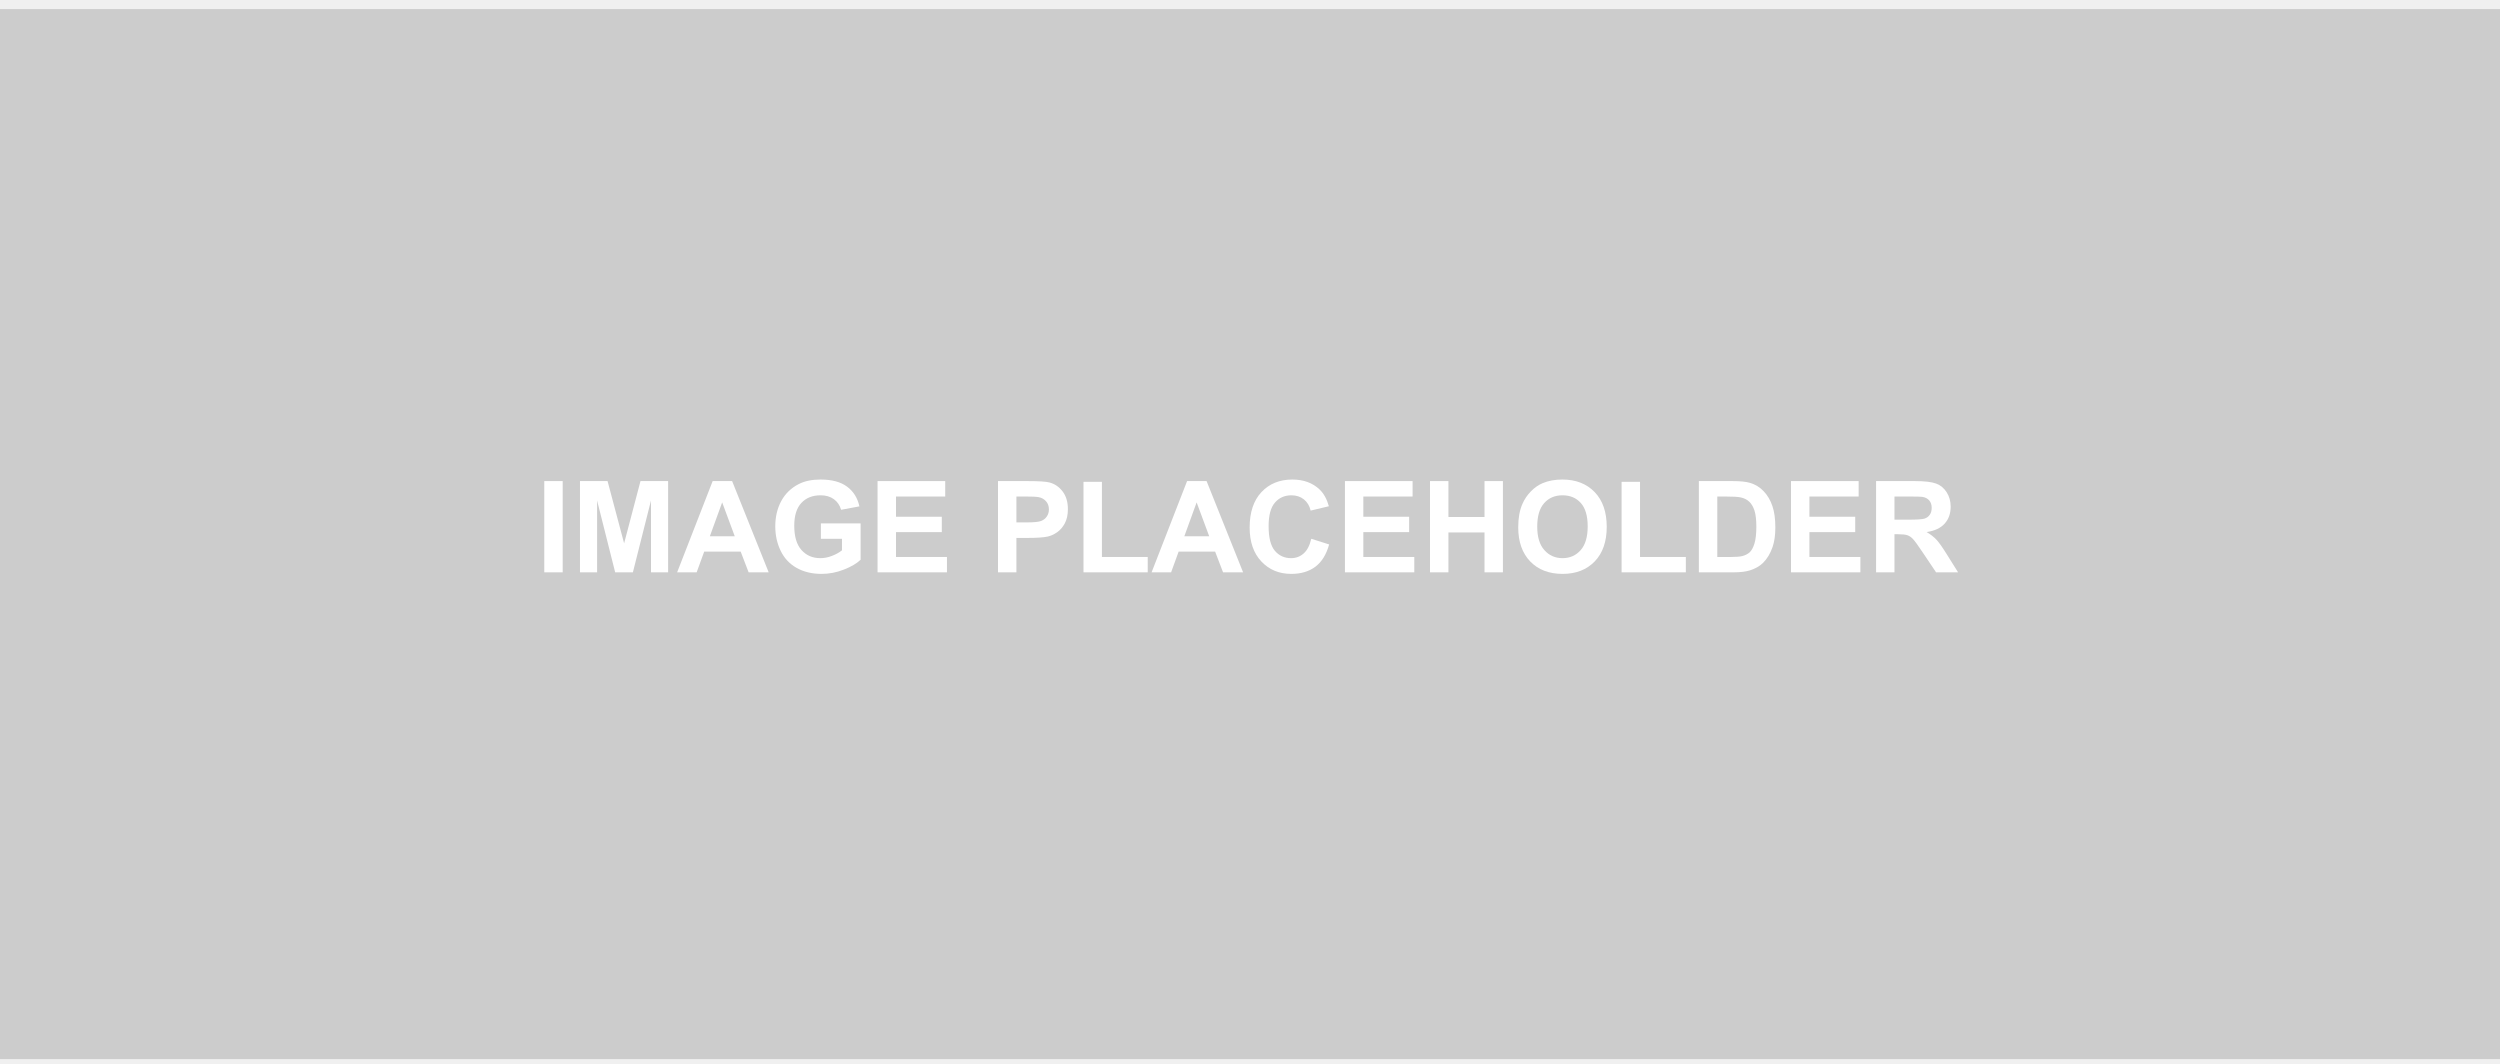
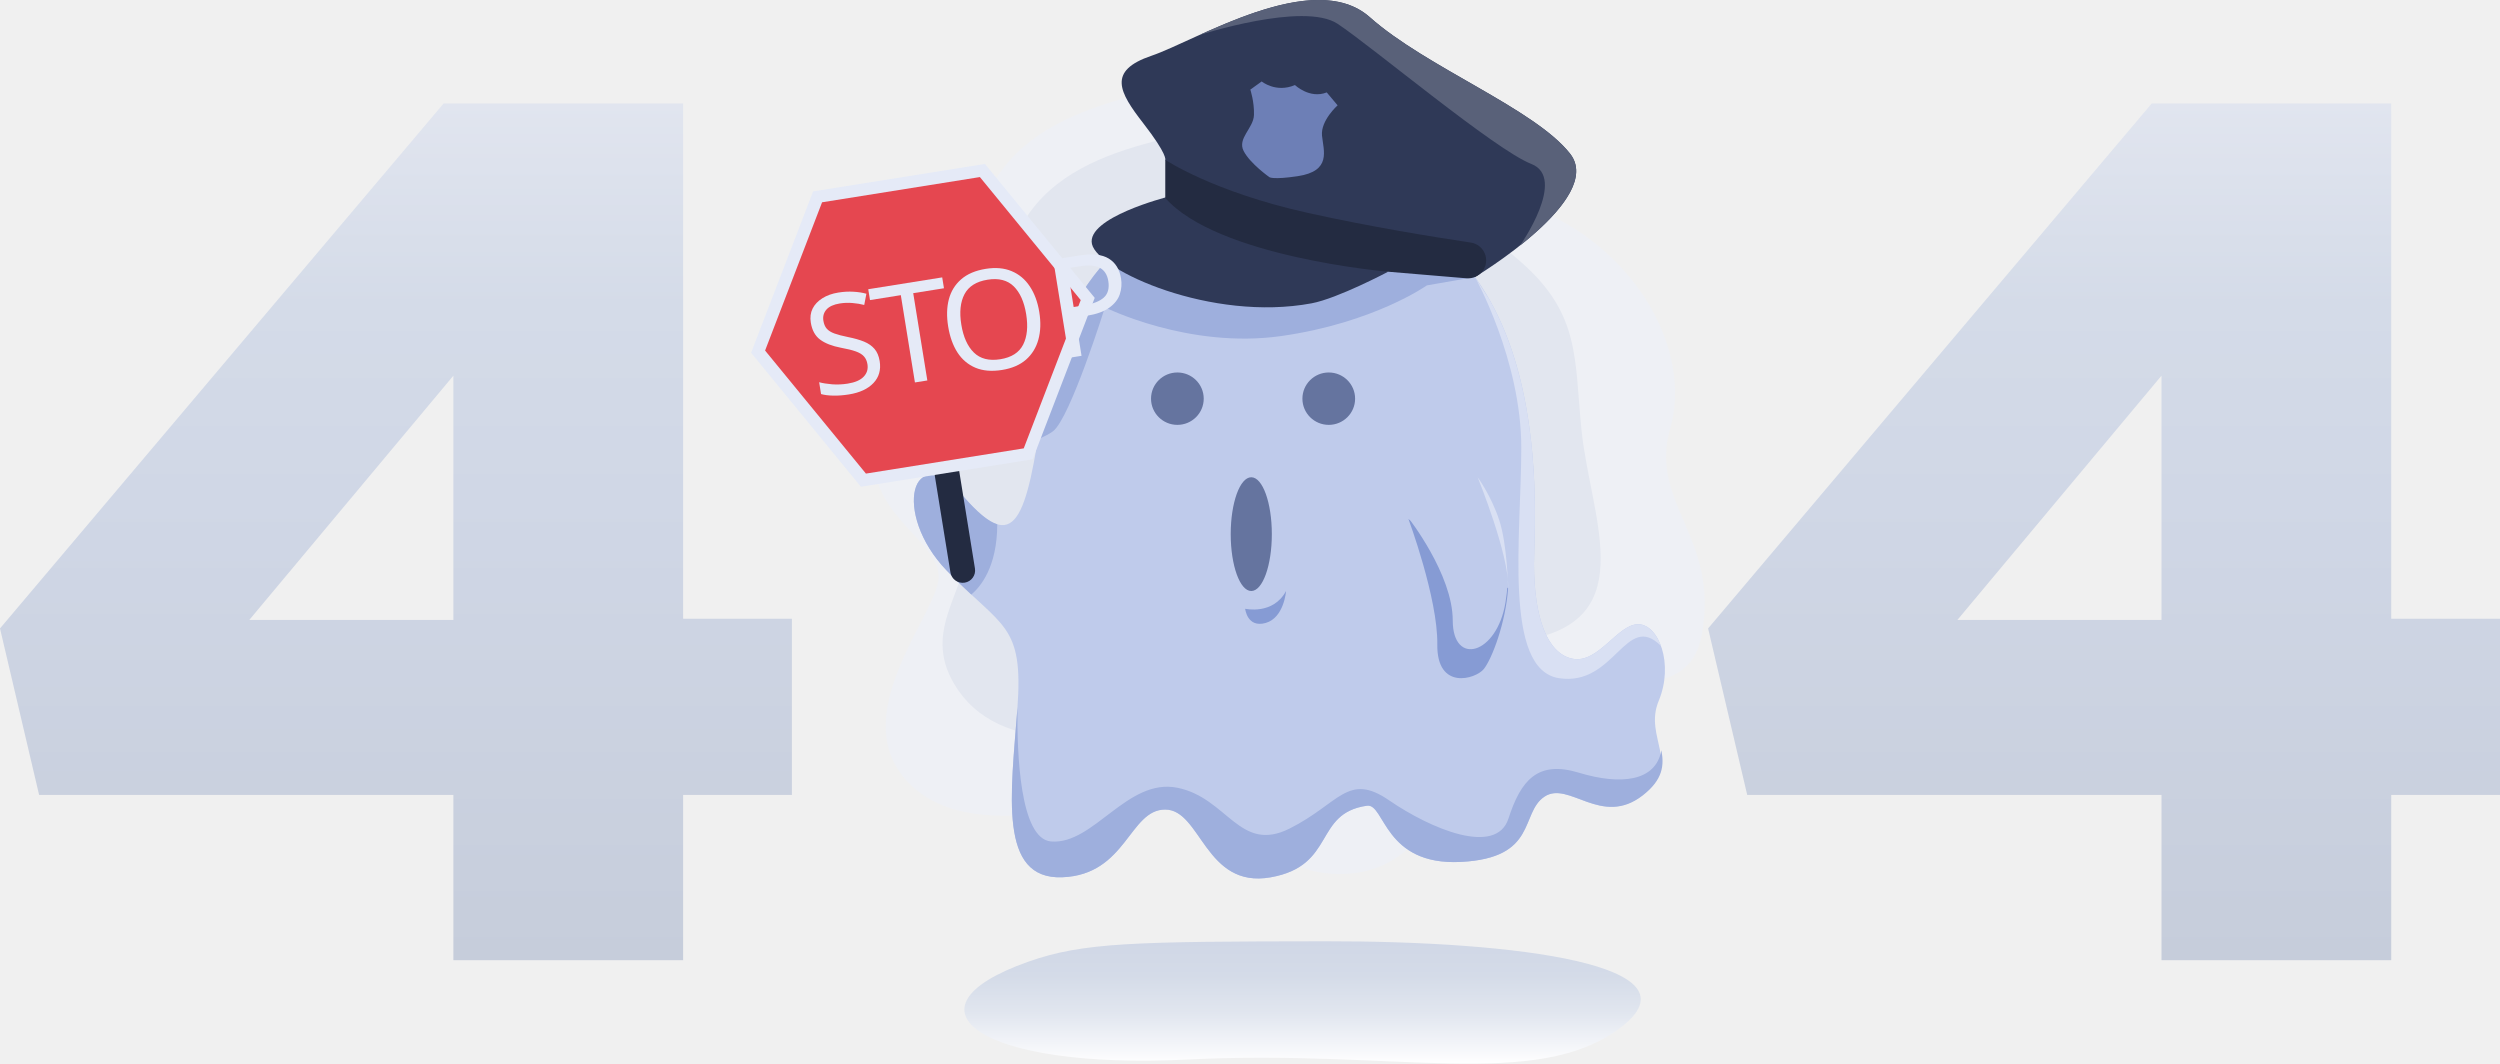
<svg xmlns="http://www.w3.org/2000/svg" version="1.1" id="Layer_1" x="0px" y="0px" width="550px" height="234px" viewBox="0 0 550 234" enable-background="new 0 0 550 234" xml:space="preserve">
-   <rect y="2" fill="#CCCCCC" width="553" height="231" />
-   <g>
-     <path fill="#FFFFFF" d="M119.74,125.912v-20.073h4.052v20.073H119.74z" />
-     <path fill="#FFFFFF" d="M127.597,125.912v-20.073h6.065l3.644,13.695l3.602-13.695h6.076v20.073h-3.766V110.11l-3.982,15.802   h-3.898l-3.977-15.802v15.802H127.597z" />
-     <path fill="#FFFFFF" d="M169.109,125.912h-4.412l-1.749-4.562h-8.023l-1.66,4.562h-4.295l7.815-20.073h4.282L169.109,125.912z    M161.646,117.973l-2.768-7.449l-2.71,7.449H161.646z" />
-     <path fill="#FFFFFF" d="M180.594,118.531v-3.379h8.738v7.992c-0.85,0.82-2.083,1.546-3.692,2.17   c-1.611,0.63-3.239,0.942-4.896,0.942c-2.101,0-3.93-0.439-5.491-1.323c-1.559-0.879-2.733-2.139-3.52-3.779   c-0.786-1.635-1.172-3.422-1.172-5.343c0-2.093,0.432-3.948,1.31-5.576c0.876-1.622,2.159-2.869,3.848-3.736   c1.289-0.667,2.887-1,4.809-1c2.49,0,4.435,0.524,5.835,1.569c1.402,1.04,2.302,2.487,2.707,4.334l-4.027,0.751   c-0.281-0.99-0.812-1.765-1.593-2.334c-0.781-0.571-1.757-0.854-2.921-0.854c-1.773,0-3.181,0.561-4.229,1.68   c-1.042,1.125-1.564,2.792-1.564,4.999c0,2.384,0.527,4.17,1.59,5.362c1.056,1.19,2.445,1.788,4.16,1.788   c0.847,0,1.699-0.169,2.554-0.503c0.854-0.328,1.585-0.735,2.194-1.217v-2.543H180.594z" />
-     <path fill="#FFFFFF" d="M193.063,125.912v-20.073h14.886v3.395h-10.829v4.451h10.077v3.382h-10.077v5.468h11.209v3.377H193.063z" />
-     <path fill="#FFFFFF" d="M219.559,125.912v-20.073h6.502c2.464,0,4.073,0.103,4.816,0.302c1.154,0.304,2.114,0.958,2.89,1.966   c0.778,1.005,1.17,2.31,1.17,3.909c0,1.233-0.225,2.268-0.675,3.109c-0.447,0.836-1.017,1.5-1.707,1.977   c-0.688,0.481-1.387,0.796-2.096,0.949c-0.969,0.196-2.371,0.289-4.208,0.289h-2.641v7.571H219.559z M223.61,109.234v5.695h2.218   c1.599,0,2.662-0.104,3.205-0.312c0.537-0.209,0.963-0.537,1.265-0.987c0.307-0.447,0.463-0.966,0.463-1.562   c0-0.73-0.217-1.334-0.648-1.802c-0.429-0.479-0.966-0.775-1.63-0.895c-0.479-0.092-1.453-0.138-2.914-0.138H223.61z" />
-     <path fill="#FFFFFF" d="M238.369,125.912v-19.909h4.051v16.532h10.077v3.377H238.369z" />
-     <path fill="#FFFFFF" d="M273.482,125.912h-4.409l-1.747-4.562h-8.023l-1.66,4.562h-4.292l7.809-20.073h4.287L273.482,125.912z    M266.025,117.973l-2.765-7.449l-2.707,7.449H266.025z" />
-     <path fill="#FFFFFF" d="M288.477,118.531l3.933,1.246c-0.604,2.196-1.604,3.821-3.007,4.885c-1.402,1.059-3.176,1.594-5.329,1.594   c-2.668,0-4.859-0.91-6.573-2.731c-1.721-1.825-2.578-4.308-2.578-7.47c0-3.34,0.863-5.936,2.588-7.783   c1.726-1.845,3.991-2.773,6.802-2.773c2.461,0,4.451,0.728,5.985,2.178c0.91,0.857,1.604,2.091,2.054,3.697l-4.007,0.958   c-0.243-1.04-0.74-1.865-1.487-2.466c-0.751-0.601-1.672-0.899-2.741-0.899c-1.498,0-2.704,0.534-3.625,1.598   c-0.932,1.072-1.397,2.797-1.397,5.189c0,2.538,0.46,4.342,1.376,5.422c0.916,1.074,2.102,1.619,3.562,1.619   c1.075,0,1.996-0.349,2.773-1.037C287.582,121.074,288.138,120,288.477,118.531z" />
-     <path fill="#FFFFFF" d="M295.886,125.912v-20.073h14.883v3.395h-10.834v4.451h10.077v3.382h-10.077v5.468h11.21v3.377H295.886z" />
-     <path fill="#FFFFFF" d="M314.601,125.912v-20.073h4.055v7.899h7.938v-7.899h4.049v20.073h-4.049v-8.775h-7.938v8.775H314.601z" />
-     <path fill="#FFFFFF" d="M334.009,116.001c0-2.046,0.312-3.761,0.926-5.147c0.445-1.024,1.075-1.945,1.863-2.755   c0.794-0.812,1.651-1.413,2.594-1.807c1.249-0.529,2.693-0.794,4.329-0.794c2.953,0,5.319,0.918,7.098,2.752   c1.772,1.837,2.662,4.388,2.662,7.659c0,3.231-0.879,5.774-2.641,7.6c-1.769,1.831-4.118,2.747-7.066,2.747   c-2.979,0-5.361-0.91-7.118-2.731C334.893,121.699,334.009,119.192,334.009,116.001z M338.19,115.866   c0,2.266,0.523,3.99,1.577,5.166c1.042,1.169,2.376,1.762,3.99,1.762s2.942-0.587,3.98-1.752c1.031-1.158,1.556-2.91,1.556-5.231   c0-2.302-0.503-4.02-1.514-5.152c-1.011-1.127-2.345-1.693-4.022-1.693c-1.673,0-3.012,0.569-4.033,1.715   C338.698,111.828,338.19,113.553,338.19,115.866z" />
-     <path fill="#FFFFFF" d="M356.751,125.912v-19.909h4.055v16.532h10.077v3.377H356.751z" />
-     <path fill="#FFFFFF" d="M373.751,105.839h7.41c1.672,0,2.947,0.127,3.821,0.386c1.18,0.341,2.19,0.961,3.027,1.847   c0.841,0.884,1.481,1.969,1.916,3.25c0.444,1.281,0.65,2.863,0.65,4.747c0,1.652-0.195,3.07-0.608,4.269   c-0.503,1.466-1.218,2.641-2.154,3.546c-0.698,0.683-1.651,1.223-2.842,1.599c-0.895,0.285-2.091,0.429-3.589,0.429h-7.632V105.839   z M377.806,109.234v13.301h3.032c1.127,0,1.947-0.069,2.45-0.196c0.656-0.164,1.202-0.449,1.641-0.831   c0.424-0.396,0.778-1.042,1.054-1.942c0.27-0.899,0.413-2.122,0.413-3.678c0-1.548-0.144-2.736-0.413-3.572   c-0.275-0.831-0.656-1.477-1.148-1.942s-1.117-0.781-1.879-0.942c-0.562-0.13-1.673-0.196-3.324-0.196H377.806z" />
-     <path fill="#FFFFFF" d="M394.017,125.912v-20.073h14.883v3.395H398.07v4.451h10.077v3.382H398.07v5.468h11.216v3.377H394.017z" />
-     <path fill="#FFFFFF" d="M412.736,125.912v-20.073h8.526c2.144,0,3.705,0.183,4.679,0.545c0.974,0.36,1.747,1,2.329,1.921   c0.587,0.921,0.879,1.974,0.879,3.163c0,1.505-0.439,2.75-1.329,3.731c-0.884,0.979-2.207,1.596-3.964,1.855   c0.873,0.508,1.593,1.071,2.17,1.683c0.566,0.617,1.334,1.696,2.302,3.263l2.451,3.912h-4.843l-2.933-4.367   c-1.042-1.561-1.752-2.54-2.138-2.947c-0.381-0.408-0.783-0.686-1.223-0.842c-0.424-0.151-1.101-0.225-2.038-0.225h-0.82v8.381   H412.736z M416.785,114.329h3.001c1.948,0,3.154-0.077,3.646-0.246c0.477-0.167,0.857-0.45,1.128-0.849   c0.28-0.4,0.412-0.903,0.412-1.503c0-0.675-0.18-1.22-0.539-1.635c-0.36-0.421-0.868-0.683-1.53-0.789   c-0.328-0.045-1.312-0.072-2.958-0.072h-3.16V114.329z" />
+   <path id="XMLID_41_" fill="#EEF0F5" d="M208.506,75.69c0,0-16.839,10.531-16.462,24.606c0.377,14.072,14.702,18.821,14.451,26.818  c-0.251,7.996-21.243,30.738-6.223,45.483c15.02,14.743,47.606,1.063,60.214,1.906c12.608,0.842,16.126,17.725,34.222,17.781  c18.094,0.054,23.837-17.438,33.531-34.682c9.694-17.246,42.311,3.496,46.18-18.046c3.872-21.543-11.726-28.7-6.959-45.371  s-6.933-38.53-28.597-47.85c-21.664-9.321-16.446-42.689-46.568-34.191c-30.122,8.498-77.11,5.948-77.927,44.728  C214.079,70.623,208.506,75.69,208.506,75.69z" />
+   <path id="XMLID_126_" fill="#E2E6EF" d="M287.46,171.632c-12.438,0.041-14.426-9.409-24.212-12.249  c-8.262-2.397-19.734,3.203-28.465,2.99c-9.323-0.229-18.57-2.537-24.111-10.726c-8.313-12.287,1.527-20.713,2.555-32.225  c0.647-7.244-8.193-12.988-8.445-22.201c-0.339-12.446,8.473-14.522,13.363-23.638c4.462-8.315,2.34-18.502,8.479-26.949  c6.836-9.407,18.278-13.295,29.102-15.995c21.316-5.318,41.979-13.267,56.646,6.507c7.498,10.108,12.816,12.236,22.231,20.484  c13.145,11.514,11.742,21.354,13.322,36.932c2.024,19.964,14.346,43.716-15.57,46.676c-13.123,1.299-11.678-0.311-19.053,11.856  C307.336,162.936,300.025,171.692,287.46,171.632z" />
+   <linearGradient id="XMLID_2_" gradientUnits="userSpaceOnUse" x1="286.565" y1="234" x2="286.565" y2="207.078">
+     <stop offset="0" style="stop-color:#FFFFFF" />
+     <stop offset="0.099" style="stop-color:#F7F8FB" />
+     <stop offset="0.412" style="stop-color:#E1E6EF" />
+     <stop offset="0.717" style="stop-color:#D4DBE8" />
+     <stop offset="1" style="stop-color:#D0D7E6" />
+   </linearGradient>
+   <path id="XMLID_68_" fill="url(#XMLID_2_)" d="M226.281,211.553c-29.403,10.337-10.538,23.848,35.052,21.54  c45.589-2.309,76.515,6.928,95.059-6.922c18.541-13.851-22.589-19.146-64.804-19.093  C249.375,207.129,238.313,207.324,226.281,211.553z" />
+   <path id="XMLID_3_" fill="#BFCBEB" d="M282.915,41.74c-33.081,0-49.763,21.087-53.438,47.234  c-3.675,26.146-6.22,33.176-17.529,20.242c-11.31-12.932-15.833,3.655-3.676,16.307c12.158,12.651,16.964,11.527,15.551,30.364  c-1.414,18.837-4.241,37.675,9.896,37.111c14.137-0.562,14.703-14.9,22.619-14.9s8.765,17.456,23.185,14.914  c14.418-2.543,9.419-14.083,21.205-15.757c3.958-0.562,3.676,13.214,20.64,12.37c16.963-0.845,13.006-10.684,18.378-14.338  c5.371-3.655,12.439,6.748,21.487-0.282c9.049-7.027,0.284-12.65,3.678-20.805c3.391-8.154,0-16.87-4.524-16.87  s-8.764,8.716-14.421,7.592c-5.654-1.125-8.479-9.277-8.479-20.805C337.485,112.591,343.986,41.74,282.915,41.74z" />
+   <g id="XMLID_64_">
+     <path id="XMLID_66_" fill="#9EAFDD" d="M281.857,73.932c20.396-2.898,32.049-11.143,32.049-11.143l10.59-1.853l-48.205-18.895   c-28.697,2.643-43.392,22.593-46.814,46.933c-0.391,2.781-0.769,5.345-1.146,7.692c1.275-0.595,2.448-1.121,3.326-1.786   c3.81-2.897,11.43-27.268,11.43-27.268S261.464,76.828,281.857,73.932z" />
+     <path id="XMLID_67_" fill="#9EAFDD" d="M219.397,115.343c-1.973-0.593-4.39-2.627-7.45-6.127   c-11.31-12.932-15.833,3.655-3.676,16.307c2.003,2.086,3.805,3.793,5.414,5.28C215.692,129.123,219.376,124.756,219.397,115.343z" />
+   </g>
+   <path id="XMLID_56_" fill="#2F3957" d="M256.36,35.158c0,0,0.529-1.123-4.819-8.015c-5.35-6.889-7.969-11.574,1.794-14.88  c9.763-3.308,35.641-19.494,48.032-8.47c12.391,11.024,36.307,20.118,44.067,30.04c7.76,9.921-20.938,27.103-20.938,27.103  l-61.929-14.702L256.36,35.158z" />
+   <ellipse id="XMLID_4_" fill="#65749F" cx="259.023" cy="87.709" rx="5.796" ry="5.763" />
+   <ellipse id="XMLID_5_" fill="#65749F" cx="292.327" cy="87.709" rx="5.796" ry="5.763" />
+   <ellipse id="XMLID_6_" fill="#65749F" cx="275.28" cy="117.509" rx="4.523" ry="12.513" />
+   <path id="XMLID_10_" fill="#2F3957" d="M256.753,43.345c0,0-17.846,4.553-16.519,10.355c1.326,5.803,26.257,17.144,48.299,13.034  c5.747-1.071,16.878-6.963,16.878-6.963L256.753,43.345z" />
+   <path id="XMLID_54_" fill="#869BD4" d="M309.856,114.174c0,0,6.491,17.449,6.352,27.603c-0.141,10.156,8.394,7.651,10.213,5.426  c1.818-2.227,4.849-10.268,5.362-17.779L309.856,114.174z" />
+   <path id="XMLID_12_" fill="#BFCBEB" d="M309.856,113.939c0,0,9.747,12.41,9.747,22.567c0,10.155,9.75,7.527,11.608-4.012  c1.854-11.542-1.395-18.555-1.395-18.555H309.856z" />
+   <path id="XMLID_11_" fill="#232B41" d="M256.36,43.542v-8.384c0,0,10.371,6.999,31.233,11.648  c13.748,3.065,27.913,5.352,35.972,6.556c2.997,0.448,4.413,3.932,2.567,6.325l0,0c-0.826,1.072-2.143,1.652-3.496,1.54  l-17.344-1.456C305.293,59.771,267.741,56.55,256.36,43.542z" />
+   <path id="XMLID_8_" fill="#232B41" d="M212.227,128.187L212.227,128.187c-1.489,0.239-2.892-0.769-3.131-2.25l-3.812-23.575  l5.396-0.862l3.811,23.575C214.729,126.555,213.717,127.948,212.227,128.187z" />
+   <polygon id="XMLID_13_" fill="#E5EAF7" points="189.393,107.083 165.242,77.614 178.889,42.104 216.687,36.062 240.838,65.531   227.189,101.04 " />
+   <polygon id="XMLID_14_" fill="#E54750" points="190.504,104.191 168.32,77.122 180.856,44.504 215.575,38.955 237.759,66.023   225.223,98.641 " />
+   <g id="XMLID_15_">
+     <g>
+       <text transform="matrix(0.9928 -0.1587 0.1596 0.9872 179.1992 87.668)" fill="#E5EAF7" font-family="'DINCondensed-Bold'" font-size="30.639">S</text>
+     </g>
+     <g>
+       <text transform="matrix(0.9928 -0.1587 0.1596 0.9872 194.1943 85.2715)" fill="#E5EAF7" font-family="'DINCondensed-Bold'" font-size="30.639">T</text>
+     </g>
+     <g>
+       <text transform="matrix(0.9928 -0.1587 0.1596 0.9872 208.4902 82.9863)" fill="#E5EAF7" font-family="'DINCondensed-Bold'" font-size="30.639">OP</text>
+     </g>
+   </g>
+   <path id="XMLID_61_" fill="#6D7FB6" d="M284.885,18.711c0,0,3.264,3.11,6.996,1.619l2.393,2.843c0,0-3.763,3.357-3.433,6.667  c0.331,3.309,2.15,7.8-5.365,8.922c-5.416,0.81-6.198,0.22-6.198,0.22s-4.252-2.979-5.68-5.766  c-1.427-2.786,2.182-5.003,2.274-7.922c0.094-2.919-0.801-5.578-0.801-5.578l2.501-1.797  C277.572,17.919,280.704,20.499,284.885,18.711z" />
+   <path id="XMLID_9_" fill="#869BD4" d="M273.935,133.927c0,0,6.143,1.423,8.999-3.904c0,0-0.427,5.894-4.498,7.031  C274.363,138.188,273.935,133.927,273.935,133.927z" />
+   <path id="XMLID_69_" fill="#596179" d="M345.435,33.832c-7.761-9.921-31.677-19.015-44.067-30.039  c-9.144-8.135-25.63-1.453-37.568,3.938c0.01-0.003,22.977-7.445,30.475-2.494c7.498,4.952,34.64,27.731,42.607,30.826  c7.967,3.094-2.454,17.933-2.454,17.934C341.861,48.105,350.023,39.7,345.435,33.832z" />
+   <path id="XMLID_63_" fill="#D9E0F3" d="M331.783,129.424c0,0-0.163-9.621-1.966-15.04c-1.803-5.419-4.731-9.384-4.731-9.384  S332.111,122.252,331.783,129.424z" />
+   <path id="XMLID_72_" fill="#D9E0F3" d="M365.412,142.102l-0.274-0.681c-1.078-2.479-2.81-4.09-4.752-4.09  c-4.524,0-8.764,8.716-14.421,7.592c-5.654-1.125-8.479-9.277-8.479-20.805c0-7.076,2.446-36.5-9.784-58.175l-3.205-5.008  c0,0,10.187,18.321,10.187,37.553c0,19.23-4.038,48.805,8.288,50.711S357.674,134.363,365.412,142.102z" />
+   <g id="XMLID_71_">
+     <path id="XMLID_73_" fill="#9EAFDD" d="M339.745,175.288c5.371-3.655,12.593,6.748,21.642-0.282   c4.508-3.502,4.734-6.656,4.117-9.948l0,0c-1.23,6.929-9.042,7.706-18.175,4.93c-9.133-2.774-12.763,1.767-15.469,10.098   c-2.707,8.331-17.12,2.264-26.254-4.013c-9.132-6.273-10.927,0.727-21.92,6.22c-10.994,5.494-13.626-6.754-24.653-8.985   c-11.028-2.228-18.406,12.574-27.793,11.816c-6.864-0.552-7.532-19.422-7.396-29.525c-0.007,0.098-0.014,0.191-0.021,0.29   c-1.414,18.837-4.241,37.675,9.896,37.111c14.137-0.562,14.703-14.9,22.619-14.9c7.917,0,8.765,17.456,23.185,14.914   c14.418-2.543,9.419-14.083,21.205-15.757c3.958-0.562,3.676,13.214,20.64,12.37C338.33,188.781,334.373,178.942,339.745,175.288z" />
+     <polygon id="XMLID_74_" fill="#9EAFDD" points="224.052,149.354 224.052,149.354 224.052,149.354  " />
+   </g>
+   <g id="XMLID_233_">
+     <linearGradient id="XMLID_7_" gradientUnits="userSpaceOnUse" x1="87.108" y1="22.762" x2="87.108" y2="211.238">
+       <stop offset="0" style="stop-color:#E1E5EF" />
+       <stop offset="0.237" style="stop-color:#D4DBE8" />
+       <stop offset="0.461" style="stop-color:#D0D7E6" />
+       <stop offset="1" style="stop-color:#C6CDDB" />
+     </linearGradient>
+     <path id="XMLID_237_" fill="url(#XMLID_7_)" d="M99.744,174.88H8.604L0,138.255L97.593,22.762h52.695v113.354h23.928v38.764   h-23.928v36.357H99.744V174.88z M99.744,136.382V82.647l-44.899,53.734H99.744z" />
+     <linearGradient id="XMLID_16_" gradientUnits="userSpaceOnUse" x1="462.892" y1="22.762" x2="462.892" y2="211.238">
+       <stop offset="0" style="stop-color:#E1E5EF" />
+       <stop offset="0.237" style="stop-color:#D4DBE8" />
+       <stop offset="0.461" style="stop-color:#D0D7E6" />
+       <stop offset="1" style="stop-color:#C6CDDB" />
+     </linearGradient>
+     <path id="XMLID_234_" fill="url(#XMLID_16_)" d="M475.528,174.88h-91.141l-8.604-36.625l97.595-115.493h52.695v113.354H550v38.764   h-23.927v36.357h-50.545V174.88z M475.528,136.382V82.647l-44.897,53.734H475.528z" />
  </g>
</svg>
